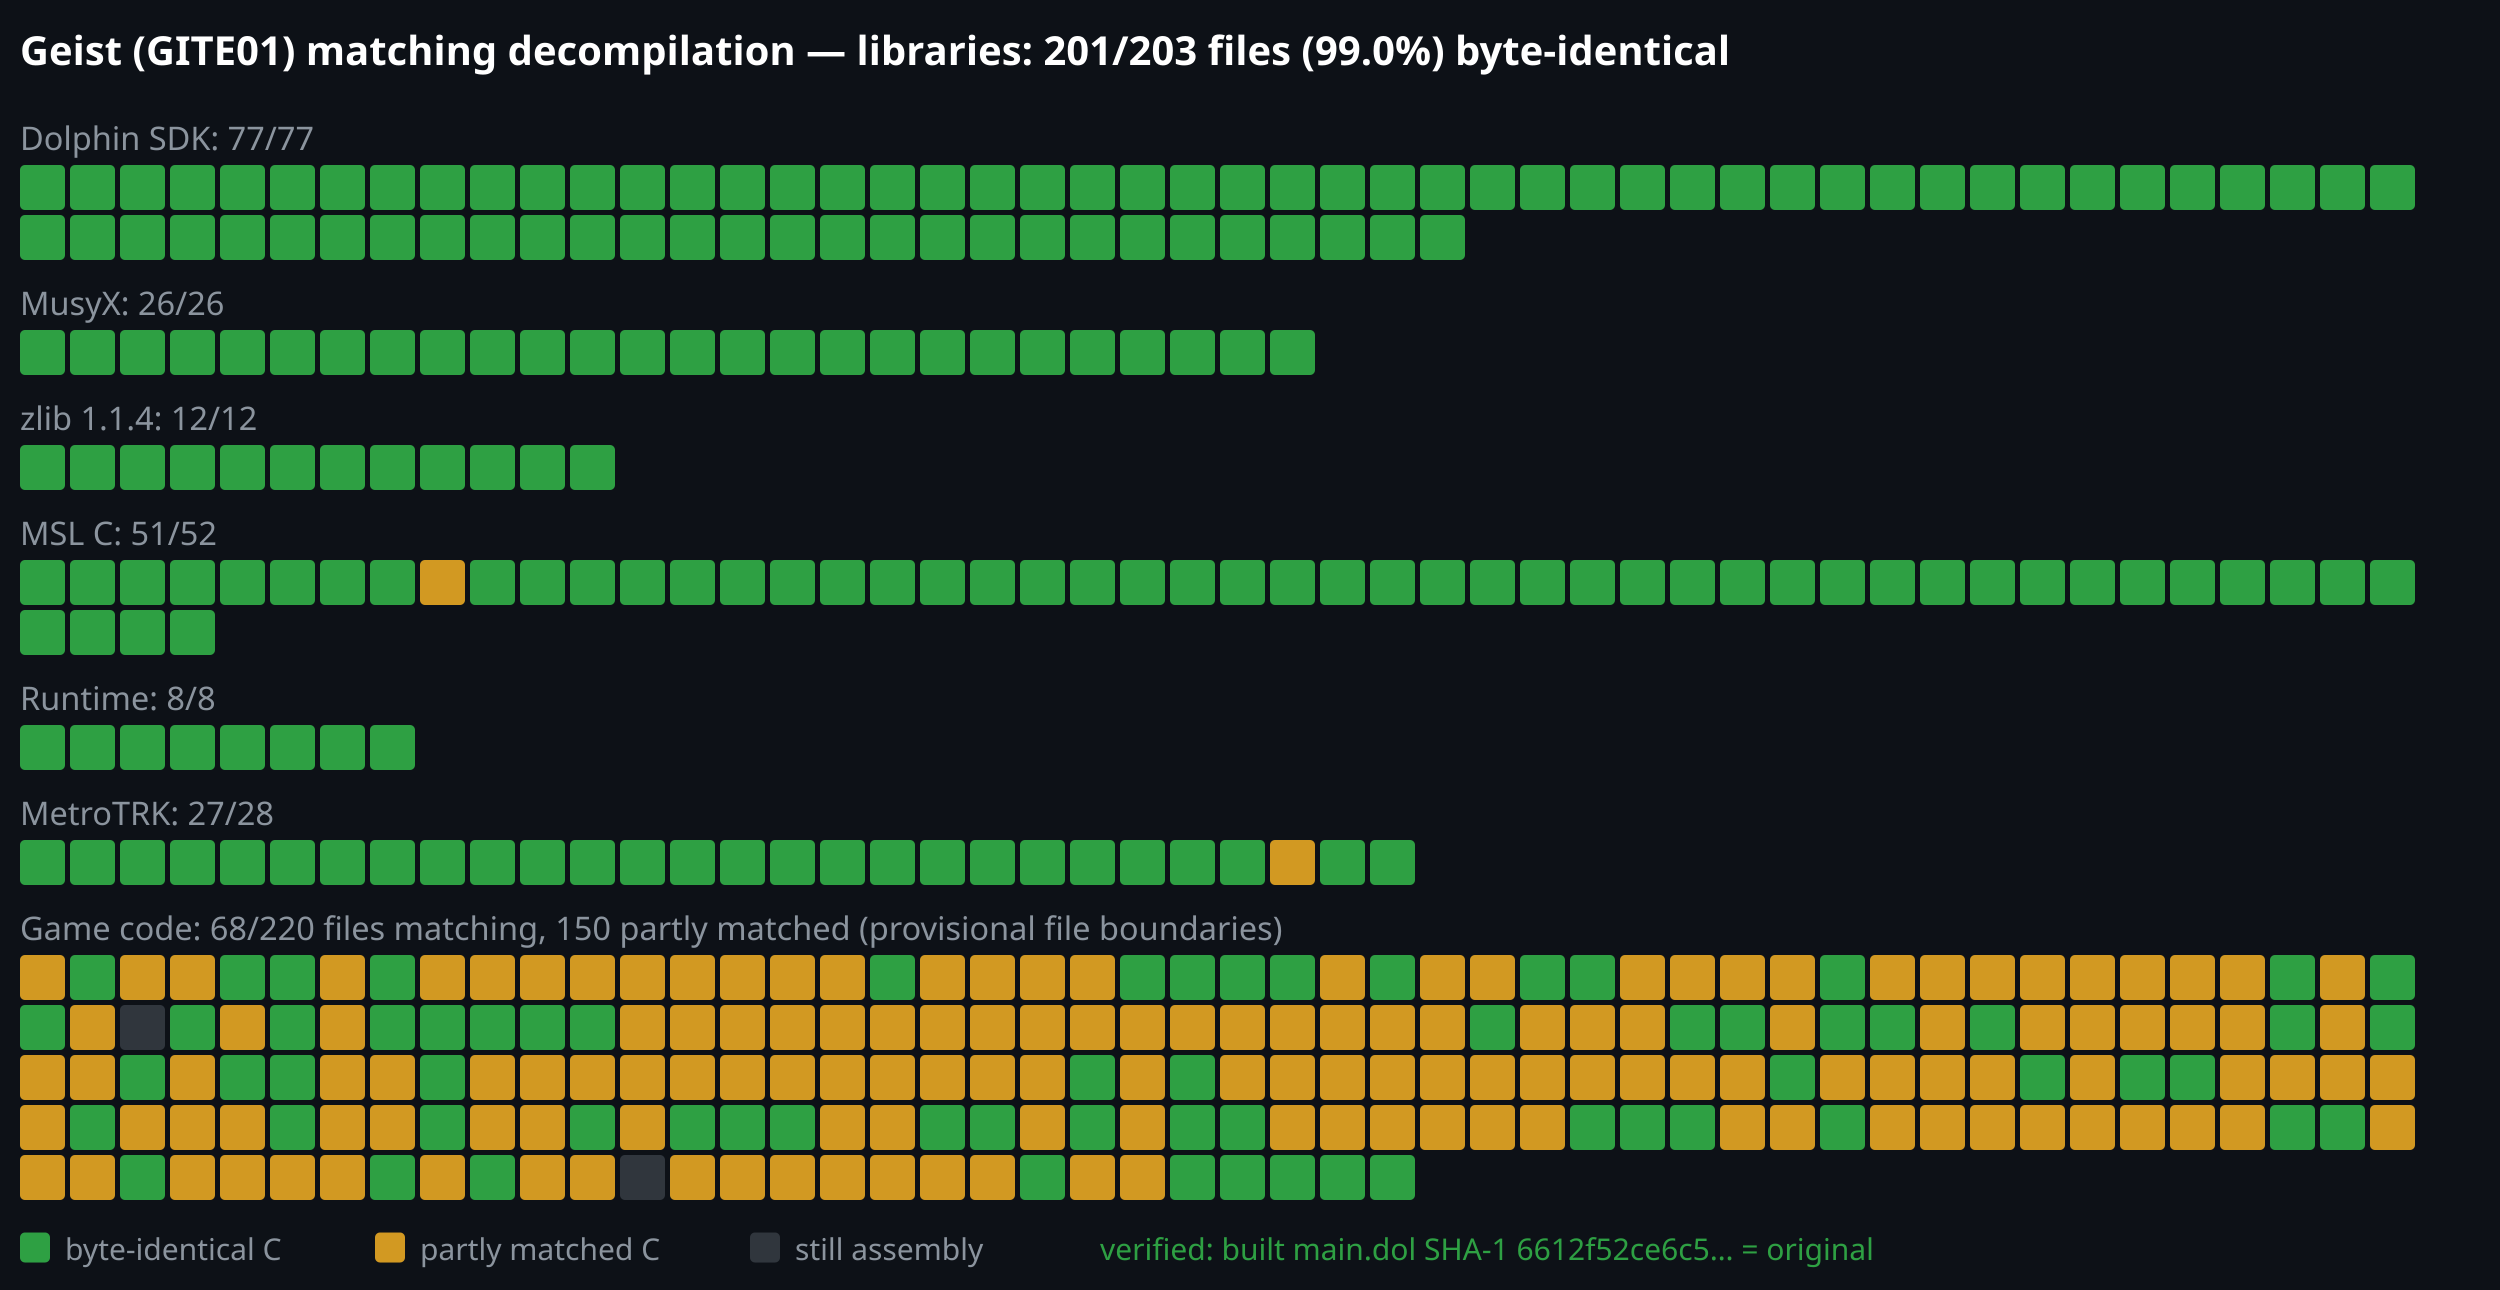
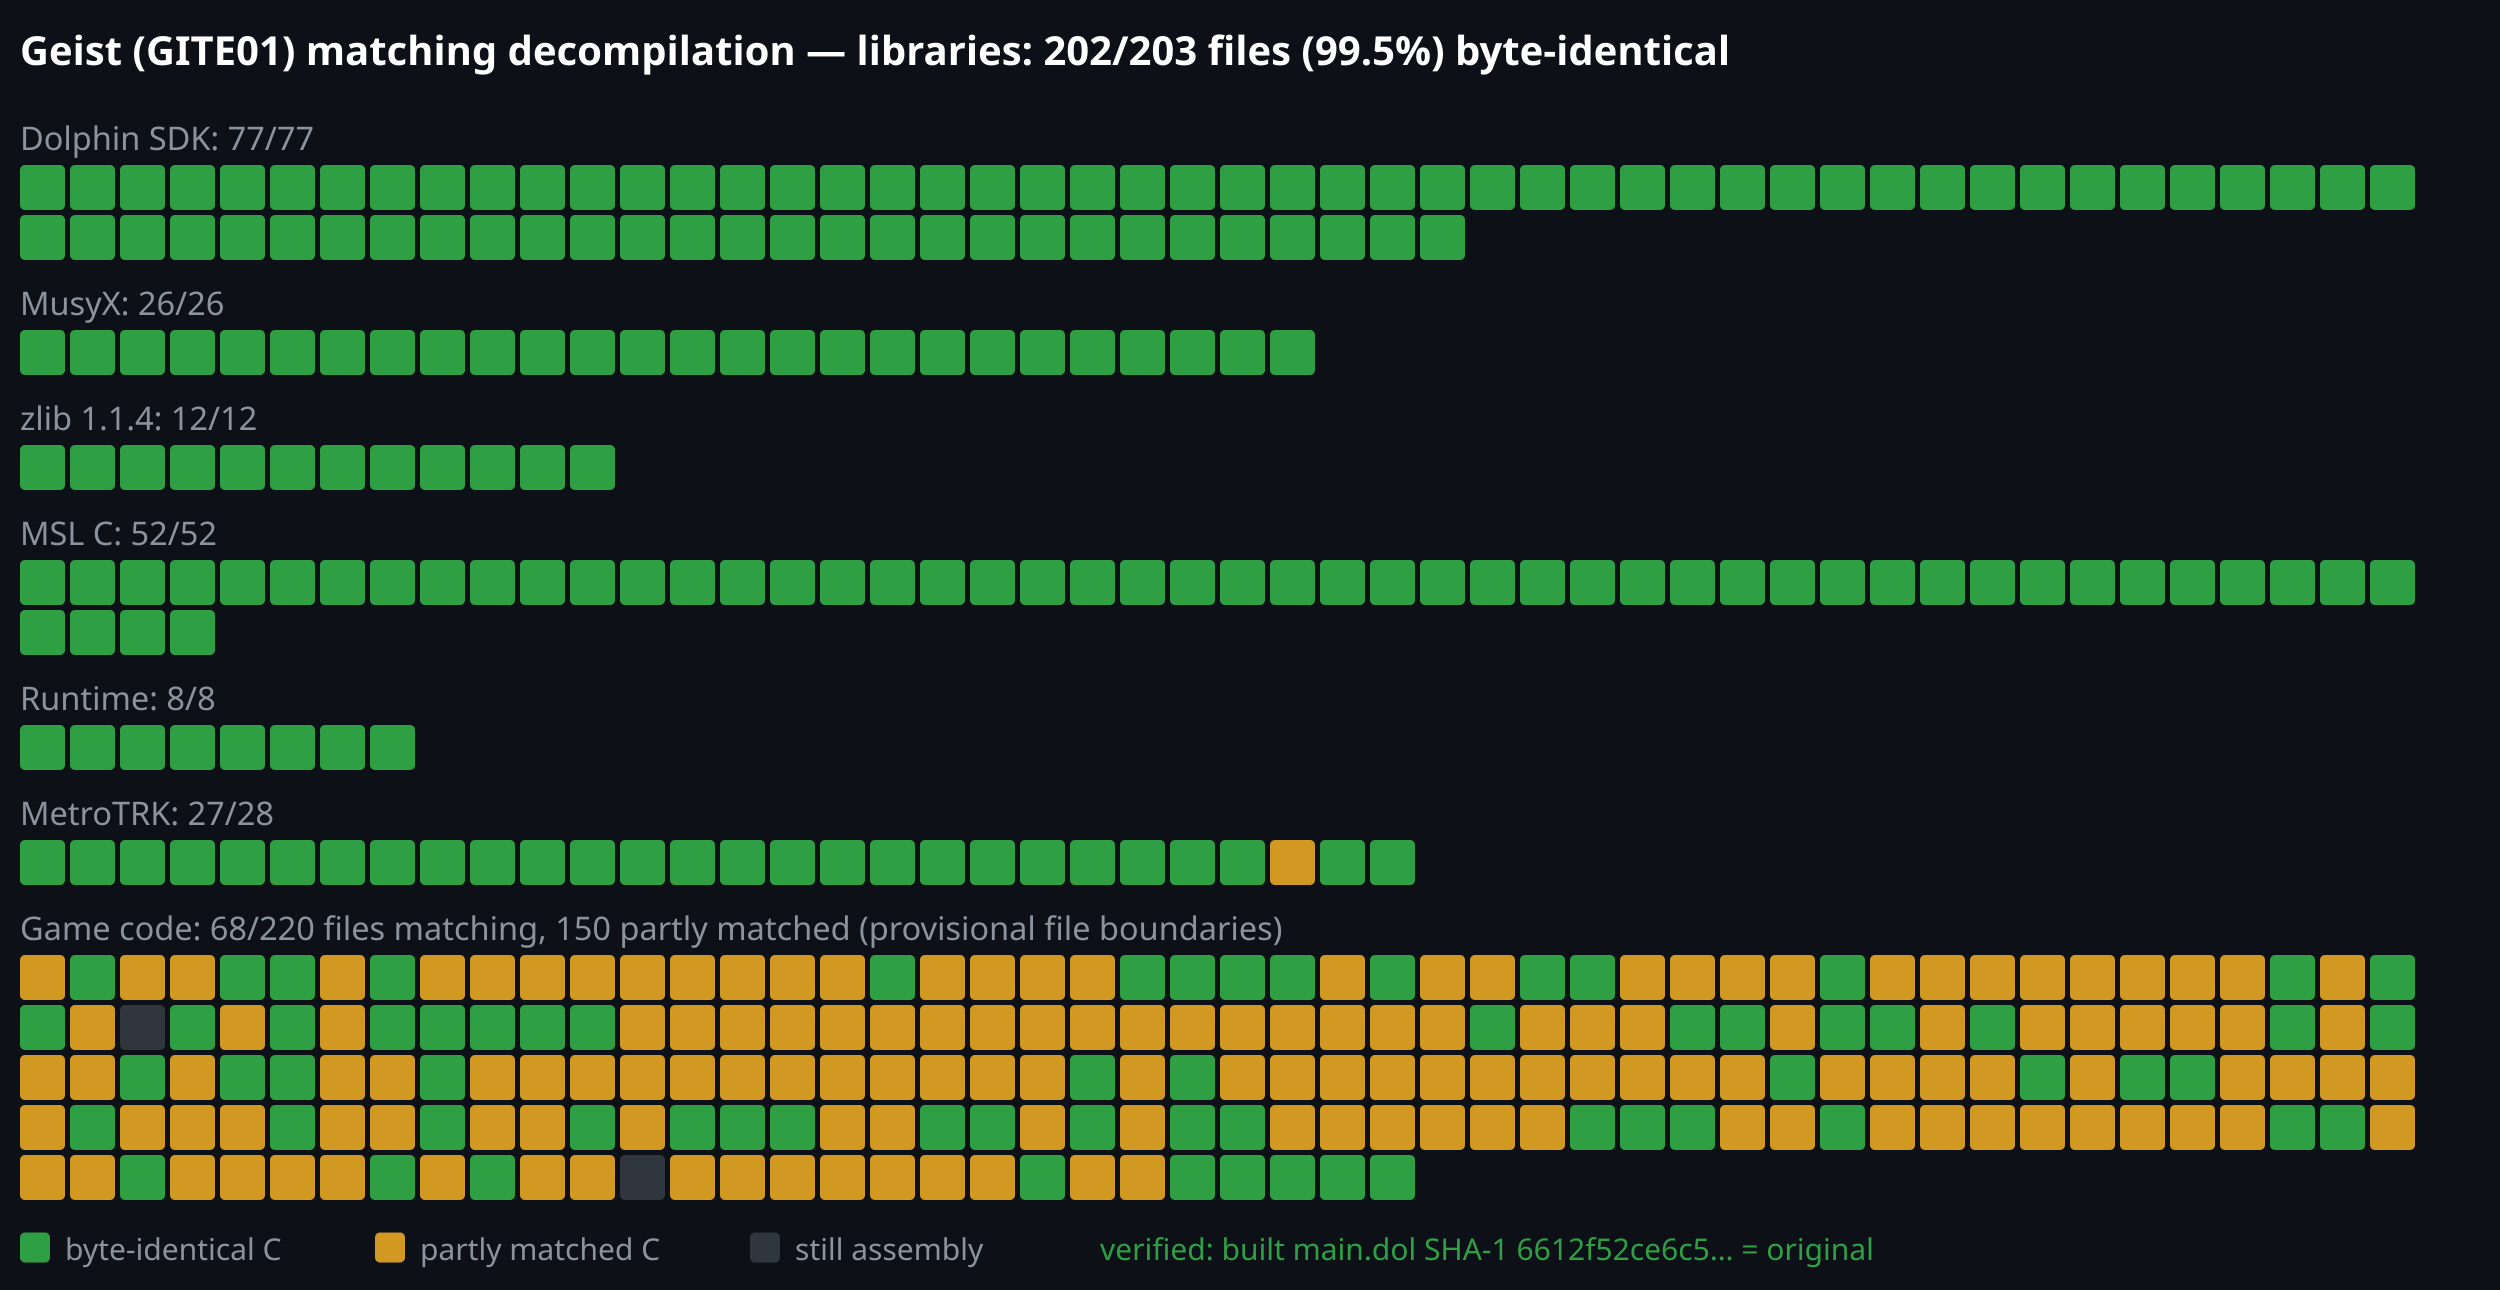
<svg xmlns="http://www.w3.org/2000/svg" viewBox="0 0 1000 516" width="1000" height="516">
  <rect width="1000" height="516" fill="#0d1117" />
-   <text x="8" y="26" font-family="sans-serif" font-size="16" font-weight="bold" fill="#ffffff">Geist (GITE01) matching decompilation — libraries: 201/203 files (99.0%) byte-identical</text>
+   <text x="8" y="26" font-family="sans-serif" font-size="16" font-weight="bold" fill="#ffffff">Geist (GITE01) matching decompilation — libraries: 202/203 files (99.5%) byte-identical</text>
  <text x="8" y="60" font-family="sans-serif" font-size="13" font-weight="normal" fill="#8b949e">Dolphin SDK: 77/77</text>
  <rect x="8" y="66" width="18" height="18" rx="2" fill="#2ea043" />
  <rect x="28" y="66" width="18" height="18" rx="2" fill="#2ea043" />
  <rect x="48" y="66" width="18" height="18" rx="2" fill="#2ea043" />
  <rect x="68" y="66" width="18" height="18" rx="2" fill="#2ea043" />
  <rect x="88" y="66" width="18" height="18" rx="2" fill="#2ea043" />
  <rect x="108" y="66" width="18" height="18" rx="2" fill="#2ea043" />
  <rect x="128" y="66" width="18" height="18" rx="2" fill="#2ea043" />
  <rect x="148" y="66" width="18" height="18" rx="2" fill="#2ea043" />
  <rect x="168" y="66" width="18" height="18" rx="2" fill="#2ea043" />
  <rect x="188" y="66" width="18" height="18" rx="2" fill="#2ea043" />
  <rect x="208" y="66" width="18" height="18" rx="2" fill="#2ea043" />
  <rect x="228" y="66" width="18" height="18" rx="2" fill="#2ea043" />
  <rect x="248" y="66" width="18" height="18" rx="2" fill="#2ea043" />
  <rect x="268" y="66" width="18" height="18" rx="2" fill="#2ea043" />
  <rect x="288" y="66" width="18" height="18" rx="2" fill="#2ea043" />
  <rect x="308" y="66" width="18" height="18" rx="2" fill="#2ea043" />
  <rect x="328" y="66" width="18" height="18" rx="2" fill="#2ea043" />
  <rect x="348" y="66" width="18" height="18" rx="2" fill="#2ea043" />
  <rect x="368" y="66" width="18" height="18" rx="2" fill="#2ea043" />
  <rect x="388" y="66" width="18" height="18" rx="2" fill="#2ea043" />
  <rect x="408" y="66" width="18" height="18" rx="2" fill="#2ea043" />
  <rect x="428" y="66" width="18" height="18" rx="2" fill="#2ea043" />
  <rect x="448" y="66" width="18" height="18" rx="2" fill="#2ea043" />
  <rect x="468" y="66" width="18" height="18" rx="2" fill="#2ea043" />
  <rect x="488" y="66" width="18" height="18" rx="2" fill="#2ea043" />
  <rect x="508" y="66" width="18" height="18" rx="2" fill="#2ea043" />
  <rect x="528" y="66" width="18" height="18" rx="2" fill="#2ea043" />
  <rect x="548" y="66" width="18" height="18" rx="2" fill="#2ea043" />
  <rect x="568" y="66" width="18" height="18" rx="2" fill="#2ea043" />
  <rect x="588" y="66" width="18" height="18" rx="2" fill="#2ea043" />
  <rect x="608" y="66" width="18" height="18" rx="2" fill="#2ea043" />
  <rect x="628" y="66" width="18" height="18" rx="2" fill="#2ea043" />
  <rect x="648" y="66" width="18" height="18" rx="2" fill="#2ea043" />
  <rect x="668" y="66" width="18" height="18" rx="2" fill="#2ea043" />
  <rect x="688" y="66" width="18" height="18" rx="2" fill="#2ea043" />
  <rect x="708" y="66" width="18" height="18" rx="2" fill="#2ea043" />
  <rect x="728" y="66" width="18" height="18" rx="2" fill="#2ea043" />
  <rect x="748" y="66" width="18" height="18" rx="2" fill="#2ea043" />
  <rect x="768" y="66" width="18" height="18" rx="2" fill="#2ea043" />
  <rect x="788" y="66" width="18" height="18" rx="2" fill="#2ea043" />
  <rect x="808" y="66" width="18" height="18" rx="2" fill="#2ea043" />
  <rect x="828" y="66" width="18" height="18" rx="2" fill="#2ea043" />
  <rect x="848" y="66" width="18" height="18" rx="2" fill="#2ea043" />
  <rect x="868" y="66" width="18" height="18" rx="2" fill="#2ea043" />
  <rect x="888" y="66" width="18" height="18" rx="2" fill="#2ea043" />
  <rect x="908" y="66" width="18" height="18" rx="2" fill="#2ea043" />
  <rect x="928" y="66" width="18" height="18" rx="2" fill="#2ea043" />
  <rect x="948" y="66" width="18" height="18" rx="2" fill="#2ea043" />
  <rect x="8" y="86" width="18" height="18" rx="2" fill="#2ea043" />
  <rect x="28" y="86" width="18" height="18" rx="2" fill="#2ea043" />
  <rect x="48" y="86" width="18" height="18" rx="2" fill="#2ea043" />
  <rect x="68" y="86" width="18" height="18" rx="2" fill="#2ea043" />
  <rect x="88" y="86" width="18" height="18" rx="2" fill="#2ea043" />
  <rect x="108" y="86" width="18" height="18" rx="2" fill="#2ea043" />
  <rect x="128" y="86" width="18" height="18" rx="2" fill="#2ea043" />
  <rect x="148" y="86" width="18" height="18" rx="2" fill="#2ea043" />
  <rect x="168" y="86" width="18" height="18" rx="2" fill="#2ea043" />
  <rect x="188" y="86" width="18" height="18" rx="2" fill="#2ea043" />
  <rect x="208" y="86" width="18" height="18" rx="2" fill="#2ea043" />
  <rect x="228" y="86" width="18" height="18" rx="2" fill="#2ea043" />
  <rect x="248" y="86" width="18" height="18" rx="2" fill="#2ea043" />
  <rect x="268" y="86" width="18" height="18" rx="2" fill="#2ea043" />
  <rect x="288" y="86" width="18" height="18" rx="2" fill="#2ea043" />
  <rect x="308" y="86" width="18" height="18" rx="2" fill="#2ea043" />
  <rect x="328" y="86" width="18" height="18" rx="2" fill="#2ea043" />
  <rect x="348" y="86" width="18" height="18" rx="2" fill="#2ea043" />
  <rect x="368" y="86" width="18" height="18" rx="2" fill="#2ea043" />
  <rect x="388" y="86" width="18" height="18" rx="2" fill="#2ea043" />
  <rect x="408" y="86" width="18" height="18" rx="2" fill="#2ea043" />
  <rect x="428" y="86" width="18" height="18" rx="2" fill="#2ea043" />
  <rect x="448" y="86" width="18" height="18" rx="2" fill="#2ea043" />
  <rect x="468" y="86" width="18" height="18" rx="2" fill="#2ea043" />
  <rect x="488" y="86" width="18" height="18" rx="2" fill="#2ea043" />
  <rect x="508" y="86" width="18" height="18" rx="2" fill="#2ea043" />
  <rect x="528" y="86" width="18" height="18" rx="2" fill="#2ea043" />
  <rect x="548" y="86" width="18" height="18" rx="2" fill="#2ea043" />
  <rect x="568" y="86" width="18" height="18" rx="2" fill="#2ea043" />
  <text x="8" y="126" font-family="sans-serif" font-size="13" font-weight="normal" fill="#8b949e">MusyX: 26/26</text>
  <rect x="8" y="132" width="18" height="18" rx="2" fill="#2ea043" />
  <rect x="28" y="132" width="18" height="18" rx="2" fill="#2ea043" />
  <rect x="48" y="132" width="18" height="18" rx="2" fill="#2ea043" />
  <rect x="68" y="132" width="18" height="18" rx="2" fill="#2ea043" />
  <rect x="88" y="132" width="18" height="18" rx="2" fill="#2ea043" />
  <rect x="108" y="132" width="18" height="18" rx="2" fill="#2ea043" />
  <rect x="128" y="132" width="18" height="18" rx="2" fill="#2ea043" />
  <rect x="148" y="132" width="18" height="18" rx="2" fill="#2ea043" />
  <rect x="168" y="132" width="18" height="18" rx="2" fill="#2ea043" />
  <rect x="188" y="132" width="18" height="18" rx="2" fill="#2ea043" />
  <rect x="208" y="132" width="18" height="18" rx="2" fill="#2ea043" />
  <rect x="228" y="132" width="18" height="18" rx="2" fill="#2ea043" />
  <rect x="248" y="132" width="18" height="18" rx="2" fill="#2ea043" />
  <rect x="268" y="132" width="18" height="18" rx="2" fill="#2ea043" />
  <rect x="288" y="132" width="18" height="18" rx="2" fill="#2ea043" />
  <rect x="308" y="132" width="18" height="18" rx="2" fill="#2ea043" />
  <rect x="328" y="132" width="18" height="18" rx="2" fill="#2ea043" />
  <rect x="348" y="132" width="18" height="18" rx="2" fill="#2ea043" />
  <rect x="368" y="132" width="18" height="18" rx="2" fill="#2ea043" />
  <rect x="388" y="132" width="18" height="18" rx="2" fill="#2ea043" />
  <rect x="408" y="132" width="18" height="18" rx="2" fill="#2ea043" />
  <rect x="428" y="132" width="18" height="18" rx="2" fill="#2ea043" />
  <rect x="448" y="132" width="18" height="18" rx="2" fill="#2ea043" />
  <rect x="468" y="132" width="18" height="18" rx="2" fill="#2ea043" />
  <rect x="488" y="132" width="18" height="18" rx="2" fill="#2ea043" />
  <rect x="508" y="132" width="18" height="18" rx="2" fill="#2ea043" />
  <text x="8" y="172" font-family="sans-serif" font-size="13" font-weight="normal" fill="#8b949e">zlib 1.1.4: 12/12</text>
  <rect x="8" y="178" width="18" height="18" rx="2" fill="#2ea043" />
  <rect x="28" y="178" width="18" height="18" rx="2" fill="#2ea043" />
  <rect x="48" y="178" width="18" height="18" rx="2" fill="#2ea043" />
  <rect x="68" y="178" width="18" height="18" rx="2" fill="#2ea043" />
  <rect x="88" y="178" width="18" height="18" rx="2" fill="#2ea043" />
  <rect x="108" y="178" width="18" height="18" rx="2" fill="#2ea043" />
  <rect x="128" y="178" width="18" height="18" rx="2" fill="#2ea043" />
  <rect x="148" y="178" width="18" height="18" rx="2" fill="#2ea043" />
  <rect x="168" y="178" width="18" height="18" rx="2" fill="#2ea043" />
  <rect x="188" y="178" width="18" height="18" rx="2" fill="#2ea043" />
  <rect x="208" y="178" width="18" height="18" rx="2" fill="#2ea043" />
  <rect x="228" y="178" width="18" height="18" rx="2" fill="#2ea043" />
-   <text x="8" y="218" font-family="sans-serif" font-size="13" font-weight="normal" fill="#8b949e">MSL C: 51/52</text>
+   <text x="8" y="218" font-family="sans-serif" font-size="13" font-weight="normal" fill="#8b949e">MSL C: 52/52</text>
  <rect x="8" y="224" width="18" height="18" rx="2" fill="#2ea043" />
  <rect x="28" y="224" width="18" height="18" rx="2" fill="#2ea043" />
  <rect x="48" y="224" width="18" height="18" rx="2" fill="#2ea043" />
  <rect x="68" y="224" width="18" height="18" rx="2" fill="#2ea043" />
  <rect x="88" y="224" width="18" height="18" rx="2" fill="#2ea043" />
  <rect x="108" y="224" width="18" height="18" rx="2" fill="#2ea043" />
  <rect x="128" y="224" width="18" height="18" rx="2" fill="#2ea043" />
  <rect x="148" y="224" width="18" height="18" rx="2" fill="#2ea043" />
-   <rect x="168" y="224" width="18" height="18" rx="2" fill="#d29922" />
+   <rect x="168" y="224" width="18" height="18" rx="2" fill="#2ea043" />
  <rect x="188" y="224" width="18" height="18" rx="2" fill="#2ea043" />
  <rect x="208" y="224" width="18" height="18" rx="2" fill="#2ea043" />
  <rect x="228" y="224" width="18" height="18" rx="2" fill="#2ea043" />
  <rect x="248" y="224" width="18" height="18" rx="2" fill="#2ea043" />
  <rect x="268" y="224" width="18" height="18" rx="2" fill="#2ea043" />
  <rect x="288" y="224" width="18" height="18" rx="2" fill="#2ea043" />
  <rect x="308" y="224" width="18" height="18" rx="2" fill="#2ea043" />
  <rect x="328" y="224" width="18" height="18" rx="2" fill="#2ea043" />
  <rect x="348" y="224" width="18" height="18" rx="2" fill="#2ea043" />
  <rect x="368" y="224" width="18" height="18" rx="2" fill="#2ea043" />
  <rect x="388" y="224" width="18" height="18" rx="2" fill="#2ea043" />
  <rect x="408" y="224" width="18" height="18" rx="2" fill="#2ea043" />
  <rect x="428" y="224" width="18" height="18" rx="2" fill="#2ea043" />
  <rect x="448" y="224" width="18" height="18" rx="2" fill="#2ea043" />
  <rect x="468" y="224" width="18" height="18" rx="2" fill="#2ea043" />
  <rect x="488" y="224" width="18" height="18" rx="2" fill="#2ea043" />
  <rect x="508" y="224" width="18" height="18" rx="2" fill="#2ea043" />
  <rect x="528" y="224" width="18" height="18" rx="2" fill="#2ea043" />
  <rect x="548" y="224" width="18" height="18" rx="2" fill="#2ea043" />
  <rect x="568" y="224" width="18" height="18" rx="2" fill="#2ea043" />
  <rect x="588" y="224" width="18" height="18" rx="2" fill="#2ea043" />
  <rect x="608" y="224" width="18" height="18" rx="2" fill="#2ea043" />
  <rect x="628" y="224" width="18" height="18" rx="2" fill="#2ea043" />
  <rect x="648" y="224" width="18" height="18" rx="2" fill="#2ea043" />
  <rect x="668" y="224" width="18" height="18" rx="2" fill="#2ea043" />
  <rect x="688" y="224" width="18" height="18" rx="2" fill="#2ea043" />
  <rect x="708" y="224" width="18" height="18" rx="2" fill="#2ea043" />
  <rect x="728" y="224" width="18" height="18" rx="2" fill="#2ea043" />
  <rect x="748" y="224" width="18" height="18" rx="2" fill="#2ea043" />
  <rect x="768" y="224" width="18" height="18" rx="2" fill="#2ea043" />
  <rect x="788" y="224" width="18" height="18" rx="2" fill="#2ea043" />
  <rect x="808" y="224" width="18" height="18" rx="2" fill="#2ea043" />
  <rect x="828" y="224" width="18" height="18" rx="2" fill="#2ea043" />
  <rect x="848" y="224" width="18" height="18" rx="2" fill="#2ea043" />
  <rect x="868" y="224" width="18" height="18" rx="2" fill="#2ea043" />
  <rect x="888" y="224" width="18" height="18" rx="2" fill="#2ea043" />
  <rect x="908" y="224" width="18" height="18" rx="2" fill="#2ea043" />
  <rect x="928" y="224" width="18" height="18" rx="2" fill="#2ea043" />
  <rect x="948" y="224" width="18" height="18" rx="2" fill="#2ea043" />
  <rect x="8" y="244" width="18" height="18" rx="2" fill="#2ea043" />
  <rect x="28" y="244" width="18" height="18" rx="2" fill="#2ea043" />
  <rect x="48" y="244" width="18" height="18" rx="2" fill="#2ea043" />
  <rect x="68" y="244" width="18" height="18" rx="2" fill="#2ea043" />
  <text x="8" y="284" font-family="sans-serif" font-size="13" font-weight="normal" fill="#8b949e">Runtime: 8/8</text>
  <rect x="8" y="290" width="18" height="18" rx="2" fill="#2ea043" />
  <rect x="28" y="290" width="18" height="18" rx="2" fill="#2ea043" />
  <rect x="48" y="290" width="18" height="18" rx="2" fill="#2ea043" />
  <rect x="68" y="290" width="18" height="18" rx="2" fill="#2ea043" />
  <rect x="88" y="290" width="18" height="18" rx="2" fill="#2ea043" />
  <rect x="108" y="290" width="18" height="18" rx="2" fill="#2ea043" />
  <rect x="128" y="290" width="18" height="18" rx="2" fill="#2ea043" />
  <rect x="148" y="290" width="18" height="18" rx="2" fill="#2ea043" />
  <text x="8" y="330" font-family="sans-serif" font-size="13" font-weight="normal" fill="#8b949e">MetroTRK: 27/28</text>
  <rect x="8" y="336" width="18" height="18" rx="2" fill="#2ea043" />
  <rect x="28" y="336" width="18" height="18" rx="2" fill="#2ea043" />
  <rect x="48" y="336" width="18" height="18" rx="2" fill="#2ea043" />
  <rect x="68" y="336" width="18" height="18" rx="2" fill="#2ea043" />
  <rect x="88" y="336" width="18" height="18" rx="2" fill="#2ea043" />
  <rect x="108" y="336" width="18" height="18" rx="2" fill="#2ea043" />
  <rect x="128" y="336" width="18" height="18" rx="2" fill="#2ea043" />
  <rect x="148" y="336" width="18" height="18" rx="2" fill="#2ea043" />
  <rect x="168" y="336" width="18" height="18" rx="2" fill="#2ea043" />
  <rect x="188" y="336" width="18" height="18" rx="2" fill="#2ea043" />
  <rect x="208" y="336" width="18" height="18" rx="2" fill="#2ea043" />
  <rect x="228" y="336" width="18" height="18" rx="2" fill="#2ea043" />
  <rect x="248" y="336" width="18" height="18" rx="2" fill="#2ea043" />
  <rect x="268" y="336" width="18" height="18" rx="2" fill="#2ea043" />
  <rect x="288" y="336" width="18" height="18" rx="2" fill="#2ea043" />
  <rect x="308" y="336" width="18" height="18" rx="2" fill="#2ea043" />
  <rect x="328" y="336" width="18" height="18" rx="2" fill="#2ea043" />
  <rect x="348" y="336" width="18" height="18" rx="2" fill="#2ea043" />
  <rect x="368" y="336" width="18" height="18" rx="2" fill="#2ea043" />
  <rect x="388" y="336" width="18" height="18" rx="2" fill="#2ea043" />
  <rect x="408" y="336" width="18" height="18" rx="2" fill="#2ea043" />
  <rect x="428" y="336" width="18" height="18" rx="2" fill="#2ea043" />
  <rect x="448" y="336" width="18" height="18" rx="2" fill="#2ea043" />
  <rect x="468" y="336" width="18" height="18" rx="2" fill="#2ea043" />
  <rect x="488" y="336" width="18" height="18" rx="2" fill="#2ea043" />
  <rect x="508" y="336" width="18" height="18" rx="2" fill="#d29922" />
  <rect x="528" y="336" width="18" height="18" rx="2" fill="#2ea043" />
  <rect x="548" y="336" width="18" height="18" rx="2" fill="#2ea043" />
  <text x="8" y="376" font-family="sans-serif" font-size="13" font-weight="normal" fill="#8b949e">Game code: 68/220 files matching, 150 partly matched (provisional file boundaries)</text>
  <rect x="8" y="382" width="18" height="18" rx="2" fill="#d29922" />
  <rect x="28" y="382" width="18" height="18" rx="2" fill="#2ea043" />
  <rect x="48" y="382" width="18" height="18" rx="2" fill="#d29922" />
  <rect x="68" y="382" width="18" height="18" rx="2" fill="#d29922" />
  <rect x="88" y="382" width="18" height="18" rx="2" fill="#2ea043" />
  <rect x="108" y="382" width="18" height="18" rx="2" fill="#2ea043" />
  <rect x="128" y="382" width="18" height="18" rx="2" fill="#d29922" />
  <rect x="148" y="382" width="18" height="18" rx="2" fill="#2ea043" />
  <rect x="168" y="382" width="18" height="18" rx="2" fill="#d29922" />
  <rect x="188" y="382" width="18" height="18" rx="2" fill="#d29922" />
  <rect x="208" y="382" width="18" height="18" rx="2" fill="#d29922" />
  <rect x="228" y="382" width="18" height="18" rx="2" fill="#d29922" />
  <rect x="248" y="382" width="18" height="18" rx="2" fill="#d29922" />
  <rect x="268" y="382" width="18" height="18" rx="2" fill="#d29922" />
  <rect x="288" y="382" width="18" height="18" rx="2" fill="#d29922" />
  <rect x="308" y="382" width="18" height="18" rx="2" fill="#d29922" />
  <rect x="328" y="382" width="18" height="18" rx="2" fill="#d29922" />
  <rect x="348" y="382" width="18" height="18" rx="2" fill="#2ea043" />
  <rect x="368" y="382" width="18" height="18" rx="2" fill="#d29922" />
  <rect x="388" y="382" width="18" height="18" rx="2" fill="#d29922" />
  <rect x="408" y="382" width="18" height="18" rx="2" fill="#d29922" />
  <rect x="428" y="382" width="18" height="18" rx="2" fill="#d29922" />
  <rect x="448" y="382" width="18" height="18" rx="2" fill="#2ea043" />
  <rect x="468" y="382" width="18" height="18" rx="2" fill="#2ea043" />
  <rect x="488" y="382" width="18" height="18" rx="2" fill="#2ea043" />
  <rect x="508" y="382" width="18" height="18" rx="2" fill="#2ea043" />
  <rect x="528" y="382" width="18" height="18" rx="2" fill="#d29922" />
  <rect x="548" y="382" width="18" height="18" rx="2" fill="#2ea043" />
  <rect x="568" y="382" width="18" height="18" rx="2" fill="#d29922" />
  <rect x="588" y="382" width="18" height="18" rx="2" fill="#d29922" />
  <rect x="608" y="382" width="18" height="18" rx="2" fill="#2ea043" />
  <rect x="628" y="382" width="18" height="18" rx="2" fill="#2ea043" />
  <rect x="648" y="382" width="18" height="18" rx="2" fill="#d29922" />
  <rect x="668" y="382" width="18" height="18" rx="2" fill="#d29922" />
  <rect x="688" y="382" width="18" height="18" rx="2" fill="#d29922" />
  <rect x="708" y="382" width="18" height="18" rx="2" fill="#d29922" />
  <rect x="728" y="382" width="18" height="18" rx="2" fill="#2ea043" />
  <rect x="748" y="382" width="18" height="18" rx="2" fill="#d29922" />
  <rect x="768" y="382" width="18" height="18" rx="2" fill="#d29922" />
  <rect x="788" y="382" width="18" height="18" rx="2" fill="#d29922" />
  <rect x="808" y="382" width="18" height="18" rx="2" fill="#d29922" />
  <rect x="828" y="382" width="18" height="18" rx="2" fill="#d29922" />
  <rect x="848" y="382" width="18" height="18" rx="2" fill="#d29922" />
  <rect x="868" y="382" width="18" height="18" rx="2" fill="#d29922" />
  <rect x="888" y="382" width="18" height="18" rx="2" fill="#d29922" />
  <rect x="908" y="382" width="18" height="18" rx="2" fill="#2ea043" />
  <rect x="928" y="382" width="18" height="18" rx="2" fill="#d29922" />
  <rect x="948" y="382" width="18" height="18" rx="2" fill="#2ea043" />
  <rect x="8" y="402" width="18" height="18" rx="2" fill="#2ea043" />
  <rect x="28" y="402" width="18" height="18" rx="2" fill="#d29922" />
  <rect x="48" y="402" width="18" height="18" rx="2" fill="#30363d" />
  <rect x="68" y="402" width="18" height="18" rx="2" fill="#2ea043" />
  <rect x="88" y="402" width="18" height="18" rx="2" fill="#d29922" />
  <rect x="108" y="402" width="18" height="18" rx="2" fill="#2ea043" />
  <rect x="128" y="402" width="18" height="18" rx="2" fill="#d29922" />
  <rect x="148" y="402" width="18" height="18" rx="2" fill="#2ea043" />
  <rect x="168" y="402" width="18" height="18" rx="2" fill="#2ea043" />
  <rect x="188" y="402" width="18" height="18" rx="2" fill="#2ea043" />
  <rect x="208" y="402" width="18" height="18" rx="2" fill="#2ea043" />
  <rect x="228" y="402" width="18" height="18" rx="2" fill="#2ea043" />
  <rect x="248" y="402" width="18" height="18" rx="2" fill="#d29922" />
  <rect x="268" y="402" width="18" height="18" rx="2" fill="#d29922" />
  <rect x="288" y="402" width="18" height="18" rx="2" fill="#d29922" />
  <rect x="308" y="402" width="18" height="18" rx="2" fill="#d29922" />
  <rect x="328" y="402" width="18" height="18" rx="2" fill="#d29922" />
  <rect x="348" y="402" width="18" height="18" rx="2" fill="#d29922" />
  <rect x="368" y="402" width="18" height="18" rx="2" fill="#d29922" />
  <rect x="388" y="402" width="18" height="18" rx="2" fill="#d29922" />
  <rect x="408" y="402" width="18" height="18" rx="2" fill="#d29922" />
  <rect x="428" y="402" width="18" height="18" rx="2" fill="#d29922" />
  <rect x="448" y="402" width="18" height="18" rx="2" fill="#d29922" />
  <rect x="468" y="402" width="18" height="18" rx="2" fill="#d29922" />
  <rect x="488" y="402" width="18" height="18" rx="2" fill="#d29922" />
  <rect x="508" y="402" width="18" height="18" rx="2" fill="#d29922" />
  <rect x="528" y="402" width="18" height="18" rx="2" fill="#d29922" />
  <rect x="548" y="402" width="18" height="18" rx="2" fill="#d29922" />
  <rect x="568" y="402" width="18" height="18" rx="2" fill="#d29922" />
  <rect x="588" y="402" width="18" height="18" rx="2" fill="#2ea043" />
  <rect x="608" y="402" width="18" height="18" rx="2" fill="#d29922" />
  <rect x="628" y="402" width="18" height="18" rx="2" fill="#d29922" />
  <rect x="648" y="402" width="18" height="18" rx="2" fill="#d29922" />
  <rect x="668" y="402" width="18" height="18" rx="2" fill="#2ea043" />
  <rect x="688" y="402" width="18" height="18" rx="2" fill="#2ea043" />
  <rect x="708" y="402" width="18" height="18" rx="2" fill="#d29922" />
  <rect x="728" y="402" width="18" height="18" rx="2" fill="#2ea043" />
  <rect x="748" y="402" width="18" height="18" rx="2" fill="#2ea043" />
  <rect x="768" y="402" width="18" height="18" rx="2" fill="#d29922" />
  <rect x="788" y="402" width="18" height="18" rx="2" fill="#2ea043" />
  <rect x="808" y="402" width="18" height="18" rx="2" fill="#d29922" />
  <rect x="828" y="402" width="18" height="18" rx="2" fill="#d29922" />
  <rect x="848" y="402" width="18" height="18" rx="2" fill="#d29922" />
  <rect x="868" y="402" width="18" height="18" rx="2" fill="#d29922" />
  <rect x="888" y="402" width="18" height="18" rx="2" fill="#d29922" />
  <rect x="908" y="402" width="18" height="18" rx="2" fill="#2ea043" />
  <rect x="928" y="402" width="18" height="18" rx="2" fill="#d29922" />
  <rect x="948" y="402" width="18" height="18" rx="2" fill="#2ea043" />
  <rect x="8" y="422" width="18" height="18" rx="2" fill="#d29922" />
  <rect x="28" y="422" width="18" height="18" rx="2" fill="#d29922" />
  <rect x="48" y="422" width="18" height="18" rx="2" fill="#2ea043" />
  <rect x="68" y="422" width="18" height="18" rx="2" fill="#d29922" />
  <rect x="88" y="422" width="18" height="18" rx="2" fill="#2ea043" />
  <rect x="108" y="422" width="18" height="18" rx="2" fill="#2ea043" />
  <rect x="128" y="422" width="18" height="18" rx="2" fill="#d29922" />
  <rect x="148" y="422" width="18" height="18" rx="2" fill="#d29922" />
  <rect x="168" y="422" width="18" height="18" rx="2" fill="#2ea043" />
  <rect x="188" y="422" width="18" height="18" rx="2" fill="#d29922" />
  <rect x="208" y="422" width="18" height="18" rx="2" fill="#d29922" />
  <rect x="228" y="422" width="18" height="18" rx="2" fill="#d29922" />
  <rect x="248" y="422" width="18" height="18" rx="2" fill="#d29922" />
  <rect x="268" y="422" width="18" height="18" rx="2" fill="#d29922" />
  <rect x="288" y="422" width="18" height="18" rx="2" fill="#d29922" />
  <rect x="308" y="422" width="18" height="18" rx="2" fill="#d29922" />
  <rect x="328" y="422" width="18" height="18" rx="2" fill="#d29922" />
  <rect x="348" y="422" width="18" height="18" rx="2" fill="#d29922" />
  <rect x="368" y="422" width="18" height="18" rx="2" fill="#d29922" />
  <rect x="388" y="422" width="18" height="18" rx="2" fill="#d29922" />
  <rect x="408" y="422" width="18" height="18" rx="2" fill="#d29922" />
  <rect x="428" y="422" width="18" height="18" rx="2" fill="#2ea043" />
  <rect x="448" y="422" width="18" height="18" rx="2" fill="#d29922" />
  <rect x="468" y="422" width="18" height="18" rx="2" fill="#2ea043" />
  <rect x="488" y="422" width="18" height="18" rx="2" fill="#d29922" />
  <rect x="508" y="422" width="18" height="18" rx="2" fill="#d29922" />
  <rect x="528" y="422" width="18" height="18" rx="2" fill="#d29922" />
  <rect x="548" y="422" width="18" height="18" rx="2" fill="#d29922" />
  <rect x="568" y="422" width="18" height="18" rx="2" fill="#d29922" />
  <rect x="588" y="422" width="18" height="18" rx="2" fill="#d29922" />
  <rect x="608" y="422" width="18" height="18" rx="2" fill="#d29922" />
  <rect x="628" y="422" width="18" height="18" rx="2" fill="#d29922" />
  <rect x="648" y="422" width="18" height="18" rx="2" fill="#d29922" />
  <rect x="668" y="422" width="18" height="18" rx="2" fill="#d29922" />
  <rect x="688" y="422" width="18" height="18" rx="2" fill="#d29922" />
  <rect x="708" y="422" width="18" height="18" rx="2" fill="#2ea043" />
  <rect x="728" y="422" width="18" height="18" rx="2" fill="#d29922" />
  <rect x="748" y="422" width="18" height="18" rx="2" fill="#d29922" />
  <rect x="768" y="422" width="18" height="18" rx="2" fill="#d29922" />
  <rect x="788" y="422" width="18" height="18" rx="2" fill="#d29922" />
  <rect x="808" y="422" width="18" height="18" rx="2" fill="#2ea043" />
  <rect x="828" y="422" width="18" height="18" rx="2" fill="#d29922" />
  <rect x="848" y="422" width="18" height="18" rx="2" fill="#2ea043" />
  <rect x="868" y="422" width="18" height="18" rx="2" fill="#2ea043" />
  <rect x="888" y="422" width="18" height="18" rx="2" fill="#d29922" />
  <rect x="908" y="422" width="18" height="18" rx="2" fill="#d29922" />
  <rect x="928" y="422" width="18" height="18" rx="2" fill="#d29922" />
  <rect x="948" y="422" width="18" height="18" rx="2" fill="#d29922" />
  <rect x="8" y="442" width="18" height="18" rx="2" fill="#d29922" />
  <rect x="28" y="442" width="18" height="18" rx="2" fill="#2ea043" />
  <rect x="48" y="442" width="18" height="18" rx="2" fill="#d29922" />
  <rect x="68" y="442" width="18" height="18" rx="2" fill="#d29922" />
  <rect x="88" y="442" width="18" height="18" rx="2" fill="#d29922" />
  <rect x="108" y="442" width="18" height="18" rx="2" fill="#2ea043" />
  <rect x="128" y="442" width="18" height="18" rx="2" fill="#d29922" />
  <rect x="148" y="442" width="18" height="18" rx="2" fill="#d29922" />
  <rect x="168" y="442" width="18" height="18" rx="2" fill="#2ea043" />
  <rect x="188" y="442" width="18" height="18" rx="2" fill="#d29922" />
  <rect x="208" y="442" width="18" height="18" rx="2" fill="#d29922" />
  <rect x="228" y="442" width="18" height="18" rx="2" fill="#2ea043" />
  <rect x="248" y="442" width="18" height="18" rx="2" fill="#d29922" />
  <rect x="268" y="442" width="18" height="18" rx="2" fill="#2ea043" />
  <rect x="288" y="442" width="18" height="18" rx="2" fill="#2ea043" />
  <rect x="308" y="442" width="18" height="18" rx="2" fill="#2ea043" />
  <rect x="328" y="442" width="18" height="18" rx="2" fill="#d29922" />
  <rect x="348" y="442" width="18" height="18" rx="2" fill="#d29922" />
  <rect x="368" y="442" width="18" height="18" rx="2" fill="#2ea043" />
  <rect x="388" y="442" width="18" height="18" rx="2" fill="#2ea043" />
  <rect x="408" y="442" width="18" height="18" rx="2" fill="#d29922" />
  <rect x="428" y="442" width="18" height="18" rx="2" fill="#2ea043" />
  <rect x="448" y="442" width="18" height="18" rx="2" fill="#d29922" />
  <rect x="468" y="442" width="18" height="18" rx="2" fill="#2ea043" />
  <rect x="488" y="442" width="18" height="18" rx="2" fill="#2ea043" />
  <rect x="508" y="442" width="18" height="18" rx="2" fill="#d29922" />
  <rect x="528" y="442" width="18" height="18" rx="2" fill="#d29922" />
  <rect x="548" y="442" width="18" height="18" rx="2" fill="#d29922" />
  <rect x="568" y="442" width="18" height="18" rx="2" fill="#d29922" />
  <rect x="588" y="442" width="18" height="18" rx="2" fill="#d29922" />
  <rect x="608" y="442" width="18" height="18" rx="2" fill="#d29922" />
  <rect x="628" y="442" width="18" height="18" rx="2" fill="#2ea043" />
  <rect x="648" y="442" width="18" height="18" rx="2" fill="#2ea043" />
  <rect x="668" y="442" width="18" height="18" rx="2" fill="#2ea043" />
  <rect x="688" y="442" width="18" height="18" rx="2" fill="#d29922" />
  <rect x="708" y="442" width="18" height="18" rx="2" fill="#d29922" />
  <rect x="728" y="442" width="18" height="18" rx="2" fill="#2ea043" />
  <rect x="748" y="442" width="18" height="18" rx="2" fill="#d29922" />
  <rect x="768" y="442" width="18" height="18" rx="2" fill="#d29922" />
  <rect x="788" y="442" width="18" height="18" rx="2" fill="#d29922" />
  <rect x="808" y="442" width="18" height="18" rx="2" fill="#d29922" />
  <rect x="828" y="442" width="18" height="18" rx="2" fill="#d29922" />
  <rect x="848" y="442" width="18" height="18" rx="2" fill="#d29922" />
  <rect x="868" y="442" width="18" height="18" rx="2" fill="#d29922" />
  <rect x="888" y="442" width="18" height="18" rx="2" fill="#d29922" />
  <rect x="908" y="442" width="18" height="18" rx="2" fill="#2ea043" />
  <rect x="928" y="442" width="18" height="18" rx="2" fill="#2ea043" />
  <rect x="948" y="442" width="18" height="18" rx="2" fill="#d29922" />
  <rect x="8" y="462" width="18" height="18" rx="2" fill="#d29922" />
  <rect x="28" y="462" width="18" height="18" rx="2" fill="#d29922" />
  <rect x="48" y="462" width="18" height="18" rx="2" fill="#2ea043" />
  <rect x="68" y="462" width="18" height="18" rx="2" fill="#d29922" />
  <rect x="88" y="462" width="18" height="18" rx="2" fill="#d29922" />
  <rect x="108" y="462" width="18" height="18" rx="2" fill="#d29922" />
  <rect x="128" y="462" width="18" height="18" rx="2" fill="#d29922" />
  <rect x="148" y="462" width="18" height="18" rx="2" fill="#2ea043" />
  <rect x="168" y="462" width="18" height="18" rx="2" fill="#d29922" />
  <rect x="188" y="462" width="18" height="18" rx="2" fill="#2ea043" />
  <rect x="208" y="462" width="18" height="18" rx="2" fill="#d29922" />
  <rect x="228" y="462" width="18" height="18" rx="2" fill="#d29922" />
  <rect x="248" y="462" width="18" height="18" rx="2" fill="#30363d" />
  <rect x="268" y="462" width="18" height="18" rx="2" fill="#d29922" />
  <rect x="288" y="462" width="18" height="18" rx="2" fill="#d29922" />
  <rect x="308" y="462" width="18" height="18" rx="2" fill="#d29922" />
  <rect x="328" y="462" width="18" height="18" rx="2" fill="#d29922" />
  <rect x="348" y="462" width="18" height="18" rx="2" fill="#d29922" />
  <rect x="368" y="462" width="18" height="18" rx="2" fill="#d29922" />
  <rect x="388" y="462" width="18" height="18" rx="2" fill="#d29922" />
  <rect x="408" y="462" width="18" height="18" rx="2" fill="#2ea043" />
  <rect x="428" y="462" width="18" height="18" rx="2" fill="#d29922" />
  <rect x="448" y="462" width="18" height="18" rx="2" fill="#d29922" />
  <rect x="468" y="462" width="18" height="18" rx="2" fill="#2ea043" />
  <rect x="488" y="462" width="18" height="18" rx="2" fill="#2ea043" />
  <rect x="508" y="462" width="18" height="18" rx="2" fill="#2ea043" />
  <rect x="528" y="462" width="18" height="18" rx="2" fill="#2ea043" />
  <rect x="548" y="462" width="18" height="18" rx="2" fill="#2ea043" />
  <rect x="8" y="493" width="12" height="12" rx="2" fill="#2ea043" />
  <text x="26" y="504" font-family="sans-serif" font-size="12" font-weight="normal" fill="#8b949e">byte-identical C</text>
  <rect x="150" y="493" width="12" height="12" rx="2" fill="#d29922" />
  <text x="168" y="504" font-family="sans-serif" font-size="12" font-weight="normal" fill="#8b949e">partly matched C</text>
  <rect x="300" y="493" width="12" height="12" rx="2" fill="#30363d" />
  <text x="318" y="504" font-family="sans-serif" font-size="12" font-weight="normal" fill="#8b949e">still assembly</text>
  <text x="440" y="504" font-family="sans-serif" font-size="12" font-weight="normal" fill="#2ea043">verified: built main.dol SHA-1 6612f52ce6c5… = original</text>
</svg>
